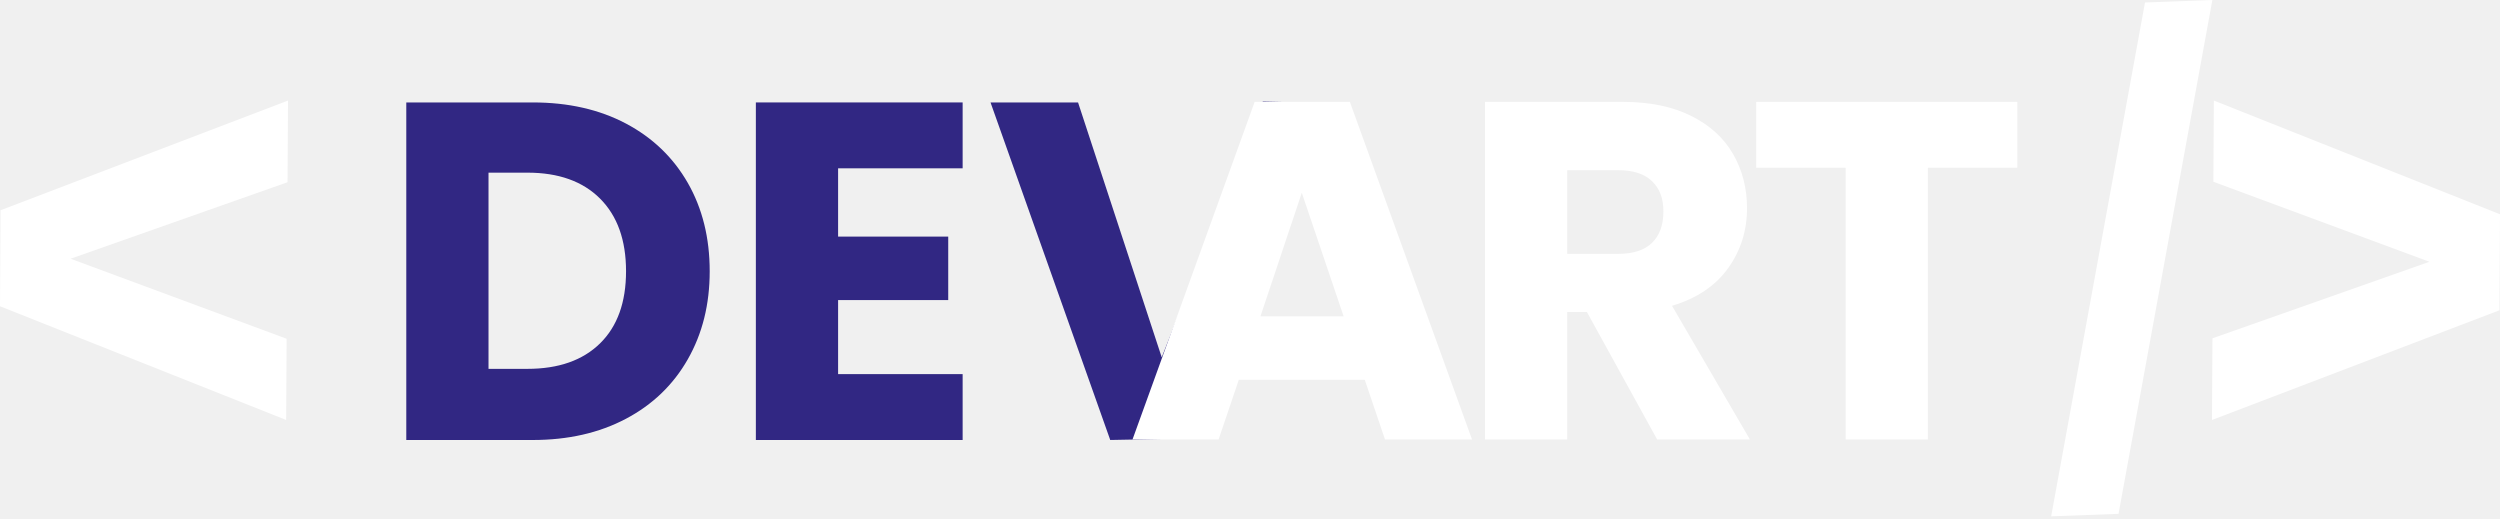
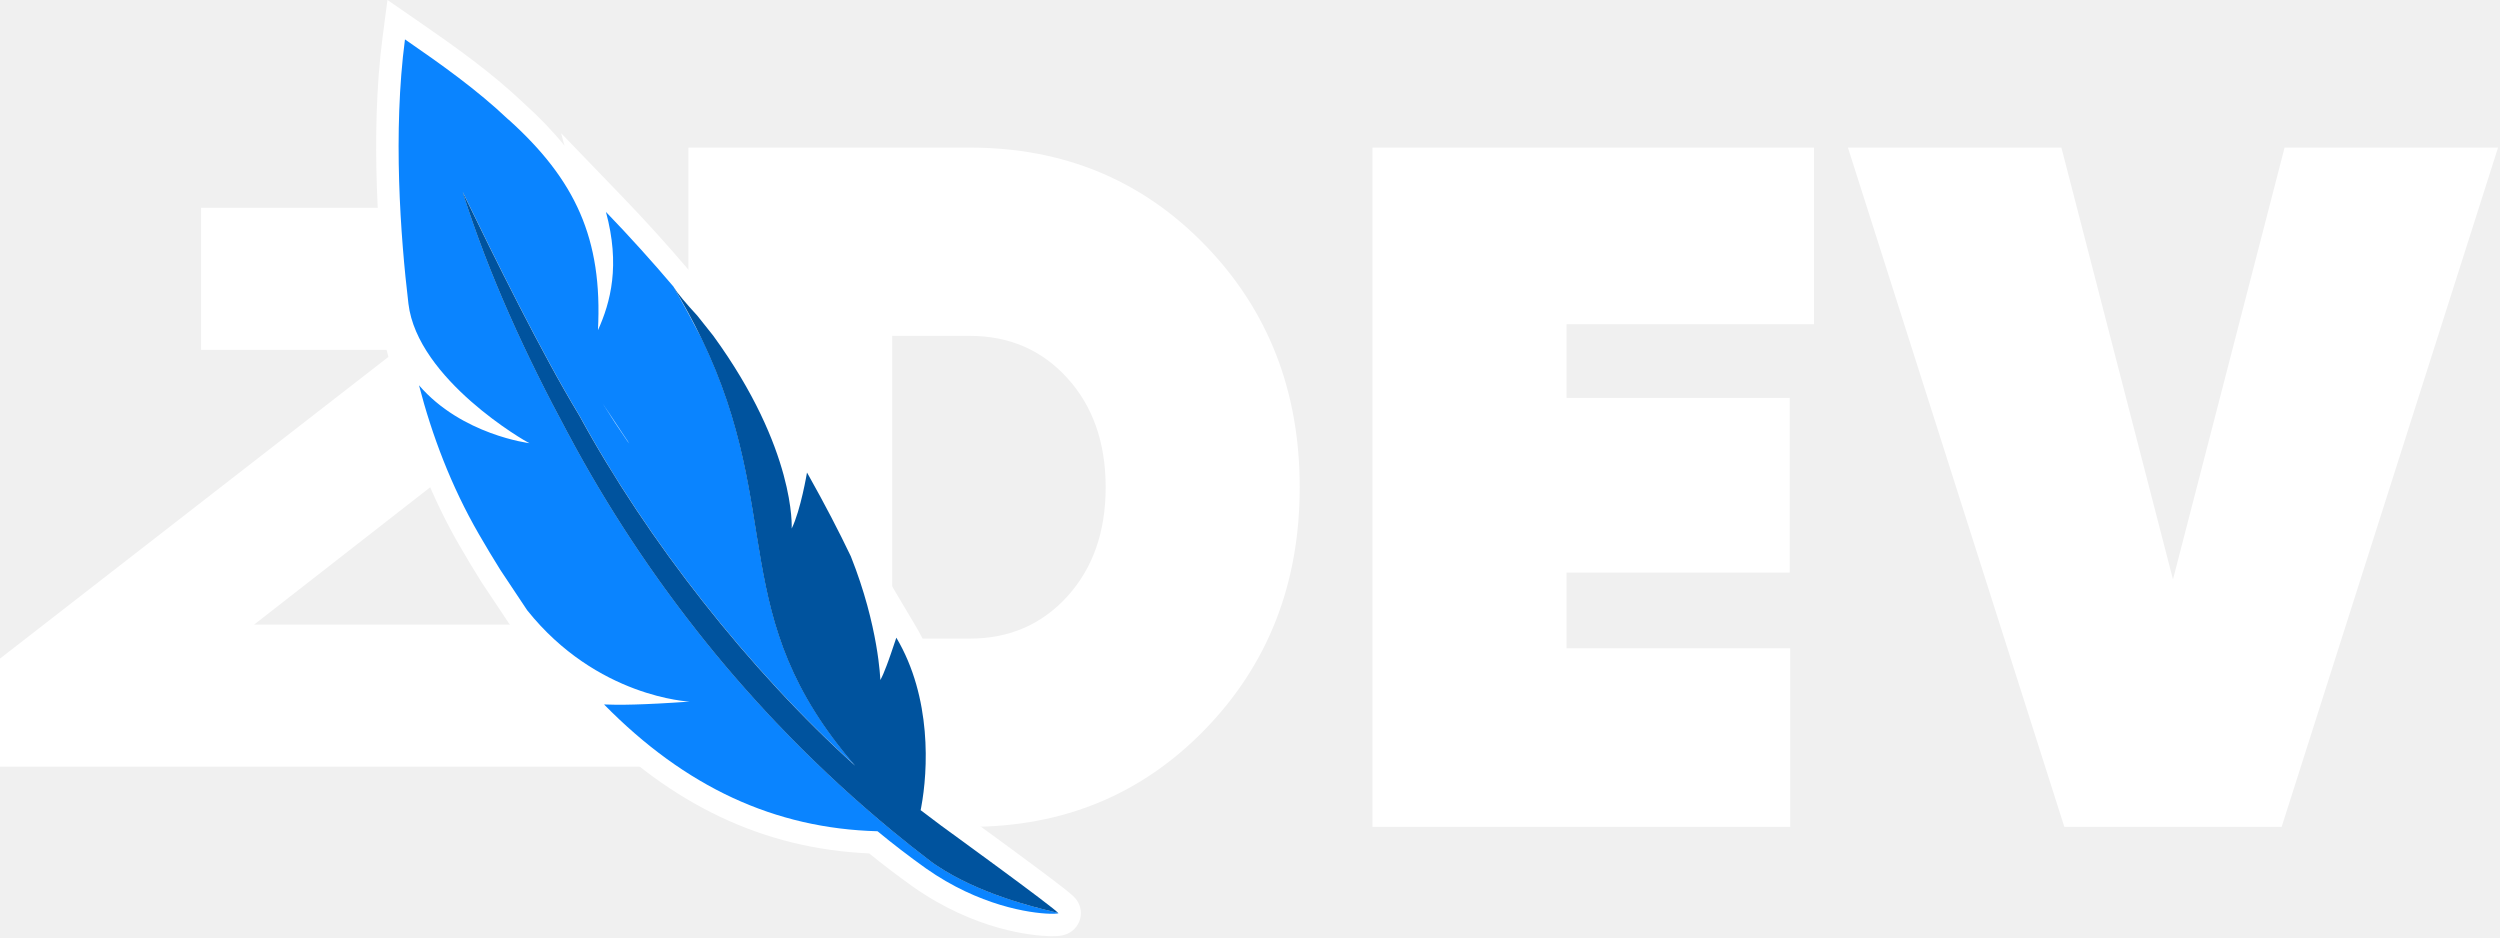
- <svg xmlns="http://www.w3.org/2000/svg" width="241" height="50" viewBox="0 0 241 50" fill="none">
-   <path d="M27.585 40.485L-2.47955e-05 29.523L0.054 20.268L27.765 9.694L27.719 17.564L6.801 24.942L27.631 32.657L27.585 40.485Z" fill="white" />
-   <path d="M213.415 9.694L241 20.656L240.946 29.91L213.235 40.485L213.281 32.614L234.199 25.236L213.369 17.521L213.415 9.694Z" fill="white" />
-   <path d="M197.732 49.773L206.778 0.24L213.273 0L204.227 49.533L197.732 49.773Z" fill="white" />
-   <path d="M60.35 11.915C62.915 13.275 64.9 15.183 66.307 17.639C67.712 20.096 68.415 22.932 68.415 26.145C68.415 29.357 67.712 32.156 66.307 34.628C64.9 37.101 62.907 39.017 60.326 40.377C57.746 41.738 54.755 42.416 51.357 42.416H39.166V9.875H51.357C54.787 9.875 57.784 10.555 60.35 11.915ZM57.847 33.099C59.516 31.462 60.35 29.143 60.35 26.146C60.35 23.15 59.515 20.815 57.847 19.146C56.178 17.477 53.845 16.644 50.847 16.644H47.093V35.557H50.847C53.844 35.557 56.178 34.739 57.847 33.1V33.099Z" fill="#312783" />
-   <path d="M80.793 16.226V22.808H91.409V28.927H80.793V36.065H92.798V42.416H72.865V9.875H92.798V16.226H80.793Z" fill="#312783" />
-   <path d="M127.387 9.914C123.525 20.692 119.661 31.47 115.799 42.248C112.876 42.303 109.952 42.359 107.027 42.414L95.487 9.876H103.924L111.989 34.444C115.237 26.228 118.486 18.009 121.734 9.791C123.619 9.833 125.504 9.874 127.389 9.914H127.387Z" fill="#312783" />
-   <path d="M131.565 36.615H119.42L117.473 42.363H109.175L120.949 9.822H130.128L141.902 42.363H133.512L131.565 36.615ZM129.526 30.496L125.492 18.583L121.507 30.496H129.526Z" fill="white" />
-   <path d="M159.748 42.363L152.98 30.08H151.079V42.363H143.151V9.822H156.456C159.02 9.822 161.207 10.269 163.014 11.167C164.821 12.064 166.174 13.291 167.07 14.852C167.966 16.413 168.414 18.152 168.414 20.067C168.414 22.23 167.804 24.163 166.583 25.862C165.361 27.561 163.562 28.767 161.182 29.478L168.692 42.365H159.745L159.748 42.363ZM151.08 24.471H155.994C157.445 24.471 158.534 24.117 159.262 23.405C159.988 22.696 160.351 21.691 160.351 20.393C160.351 19.096 159.988 18.184 159.262 17.473C158.534 16.763 157.447 16.407 155.994 16.407H151.08V24.473V24.471Z" fill="white" />
-   <path d="M194.468 9.822V16.172H185.847V42.363H177.92V16.172H169.298V9.822H194.468Z" fill="white" />
+ <svg xmlns="http://www.w3.org/2000/svg" width="1112" height="417" viewBox="0 0 1112 417" fill="none">
+   <g clip-path="url(#clip0_8_150)">
+     <path d="M289.18 277.83V341H0V292.94L176.81 155.61H89.43V92.44H274.58L289.17 140.45L113.01 277.83H289.17H289.18Z" fill="white" />
+     <path d="M431.371 65.65C473.091 65.65 507.981 80.11 536.031 109.03C564.081 137.95 578.111 173.84 578.111 216.72C578.111 259.6 564.081 295.49 536.031 324.4C507.981 353.31 473.081 367.78 431.371 367.78L306.211 339.63V65.65H431.371ZM431.371 284.05C448.921 284.05 463.381 277.79 474.751 265.28C486.111 252.76 491.801 236.58 491.801 216.73C491.801 196.88 486.111 180.69 474.751 168.17C463.381 155.66 448.921 149.4 431.371 149.4H396.841V284.06H431.371V284.05Z" fill="white" />
+     <path d="M696.8 288.36H796.281V367.78H610.48V65.65H806.86V144.2H696.8V177H796.07V254.69H696.8V288.35V288.36Z" fill="white" />
+     <path d="M918.211 367.78L821.961 65.66H916.911L966.541 257.73L1016.18 65.66H1111.13L1014.88 367.78H918.201H918.211Z" fill="white" />
+     <path d="M480.681 404.8C480.471 403.27 479.911 401.84 479.081 400.59C477.751 398.46 474.571 395.83 450.311 377.96C438.071 368.95 425.781 360.03 424.711 359.25L420.401 356C422.531 341.07 424.591 307.61 407.311 278.5L396.491 260.27L394.901 264.68C393.071 258.22 390.741 251.17 387.771 243.73L387.651 243.42L387.511 243.12C381.921 231.42 375.471 219.06 368.341 206.38C368.201 206.13 368.061 205.89 367.921 205.64L367.681 205.22L353.731 180.66L352.091 190.57C346.631 177.08 338.241 161.11 325.361 143.41L325.261 143.27L325.151 143.13C322.861 140.21 320.441 137.16 317.931 134.06L317.731 133.81L317.511 133.57C315.701 131.6 310.171 125.62 307.881 122.04L307.711 121.78L307.531 121.53L306.711 120.41L306.421 120.19C296.801 108.89 286.801 97.84 276.671 87.34L249.581 59.24L251.081 64.77C245.911 58.39 239.881 52.13 232.941 45.87C218.561 32.19 202.431 20.76 185.801 9.28L172.341 -0.01L170.211 16.21C164.381 60.63 168.661 110.49 171.741 136.26C171.871 137.38 172.051 138.5 172.261 139.62L165.891 132.21L176.691 173.88C183.191 198.96 192.491 222.08 204.341 242.59C207.531 248.12 210.821 253.59 214.121 258.85L214.191 258.97L214.271 259.08L226.151 276.94L226.391 277.3L226.661 277.64C235.161 288.3 244.361 296.41 253.391 302.57L243.621 302.09L261.551 320.34C298.641 358.09 339.581 377.5 386.611 379.6C392.721 384.56 399.241 389.52 406.031 394.37L406.061 394.39L406.091 394.41C433.901 413.96 459.421 416.18 466.581 416.4C467.121 416.42 467.621 416.42 468.071 416.42C471.001 416.42 474.101 416.24 476.881 414.09C479.711 411.9 481.181 408.33 480.701 404.78L480.681 404.8Z" fill="white" />
+     <path d="M470.699 406.1C470.699 406.1 470.729 406.17 470.739 406.21C470.789 406.17 470.789 406.14 470.699 406.1Z" fill="#098EFF" />
+     <path d="M470.24 405.96C469.81 405.84 469.14 405.68 468.25 405.47C469.13 405.68 469.81 405.85 470.24 405.96Z" fill="#00539E" />
+     <path d="M470.57 406.06C470.48 406.03 470.37 406 470.24 405.96C470.38 406 470.49 406.03 470.57 406.06Z" fill="#00539E" />
+     <path d="M345.279 321.42C343.969 320.04 342.659 318.64 341.359 317.25C342.659 318.65 343.959 320.04 345.279 321.42Z" fill="#00539E" />
+     <path d="M330.95 305.75C329.88 304.53 328.81 303.31 327.75 302.09C328.81 303.31 329.88 304.54 330.95 305.75Z" fill="#00539E" />
+     <path d="M340.44 316.26C339.23 314.95 338.02 313.63 336.82 312.31C338.02 313.63 339.22 314.95 340.44 316.26Z" fill="#00539E" />
+     <path d="M416.401 384.8C416.061 384.57 415.721 384.34 415.391 384.11C415.721 384.34 416.061 384.58 416.401 384.8Z" fill="#00539E" />
+     <path d="M226.15 53.21C212.24 39.97 196.23 28.62 180.13 17.52C174.72 58.71 178.11 105.26 181.67 135.08C185.69 168.77 233.96 196.6 235.55 197.14C235.55 197.14 205.35 193.43 186.37 171.37C192.14 193.61 200.65 216.2 213 237.59C216.17 243.09 219.37 248.4 222.59 253.55L234.47 271.41C265.52 310.34 306.76 312.07 306.76 312.07C285.98 313.55 274.74 313.64 268.68 313.34C304.8 350.1 344.59 368.52 390.33 369.74C397.09 375.33 404.26 380.84 411.84 386.25C435.53 402.91 458.05 406.16 466.88 406.43C469.2 406.5 470.56 406.36 470.76 406.21C470.75 406.17 470.74 406.14 470.72 406.1C470.69 406.09 470.64 406.07 470.59 406.05C470.5 406.02 470.39 405.99 470.26 405.95C469.83 405.83 469.16 405.67 468.27 405.46C468.22 405.45 468.18 405.44 468.13 405.43C460.04 403.48 435.24 397.51 416.42 384.8C416.08 384.57 415.74 384.34 415.41 384.11C415.39 384.1 415.37 384.09 415.36 384.07C415.04 383.84 414.72 383.62 414.4 383.39C414.37 383.37 414.34 383.35 414.32 383.33C414.31 383.33 414.3 383.31 414.28 383.3C408.51 378.91 402.83 374.41 397.24 369.81C395.08 368.04 392.95 366.24 390.82 364.44C390.82 364.44 390.79 364.42 390.78 364.4C375.05 351.07 360.07 336.91 345.88 322C345.69 321.8 345.5 321.61 345.31 321.41C344 320.03 342.69 318.63 341.39 317.24C341.08 316.91 340.77 316.58 340.47 316.25C339.26 314.94 338.05 313.62 336.85 312.3C336.46 311.87 336.07 311.45 335.69 311.02C334.55 309.76 333.43 308.5 332.3 307.23C331.86 306.73 331.41 306.24 330.97 305.74C329.9 304.52 328.83 303.3 327.77 302.08C327.28 301.52 326.8 300.96 326.31 300.4C325.29 299.22 324.28 298.03 323.27 296.84C322.75 296.23 322.24 295.62 321.72 295.01C320.75 293.85 319.78 292.69 318.82 291.52C318.28 290.87 317.74 290.21 317.2 289.55C316.27 288.41 315.34 287.27 314.42 286.12C313.86 285.43 313.3 284.74 312.75 284.04C311.85 282.92 310.96 281.79 310.07 280.66C309.5 279.93 308.92 279.2 308.36 278.47C307.5 277.36 306.64 276.25 305.78 275.14C305.19 274.38 304.61 273.61 304.03 272.85C303.2 271.76 302.37 270.66 301.55 269.57C300.95 268.77 300.36 267.98 299.77 267.18C298.97 266.1 298.17 265.02 297.38 263.94C296.78 263.11 296.17 262.28 295.57 261.46C294.8 260.39 294.03 259.33 293.26 258.25C292.65 257.39 292.04 256.53 291.44 255.67C290.7 254.61 289.95 253.56 289.21 252.5C288.59 251.61 287.98 250.72 287.37 249.83C286.65 248.79 285.94 247.75 285.23 246.7C284.61 245.78 283.99 244.86 283.37 243.94C282.68 242.91 281.99 241.88 281.31 240.85C280.68 239.9 280.06 238.95 279.44 237.99C278.78 236.98 278.12 235.96 277.46 234.94C276.83 233.96 276.2 232.97 275.57 231.98C274.94 230.98 274.3 229.98 273.67 228.98C273.03 227.97 272.41 226.95 271.77 225.93C271.16 224.95 270.55 223.97 269.95 222.98C269.31 221.93 268.67 220.87 268.03 219.81C267.45 218.85 266.87 217.89 266.3 216.93C265.64 215.82 264.99 214.71 264.34 213.6C263.8 212.68 263.26 211.76 262.72 210.84C262.03 209.65 261.36 208.46 260.68 207.26C260.19 206.41 259.7 205.55 259.22 204.7C258.46 203.35 257.71 201.99 256.96 200.63C256.57 199.92 256.17 199.22 255.79 198.51C254.66 196.44 253.54 194.36 252.43 192.28C233.98 158.07 217.51 122.43 205.79 85.34C219.99 114.58 241.07 157.37 257.69 184.77C287.91 240.34 333.22 298.02 380.57 340.72C322.46 273.8 349.55 228.23 312.07 150.51C308.31 143.31 304.14 135.64 299.51 127.43C290.27 116.54 280.25 105.39 269.52 94.26C275.95 117.92 271.61 134.45 265.97 146.87C268.1 106.13 255.88 79.93 226.2 53.19L226.15 53.21ZM279.91 197.29C279.64 196.95 279.37 196.62 279.11 196.28C275.39 190.89 271.7 185.27 268.04 179.43L279.91 197.29Z" fill="#0A84FF" />
+     <path d="M415.339 384.07C415.019 383.84 414.699 383.62 414.379 383.39C414.699 383.62 415.019 383.85 415.339 384.07Z" fill="#00539E" />
+     <path d="M256.93 200.66C256.54 199.95 256.14 199.25 255.76 198.54C256.15 199.25 256.54 199.95 256.93 200.66Z" fill="#00539E" />
+     <path d="M279.4 238.01C278.74 237 278.08 235.98 277.42 234.96C278.08 235.98 278.74 236.99 279.4 238.01Z" fill="#00539E" />
+     <path d="M380.53 340.75C333.19 298.05 287.88 240.37 257.65 184.8C241.03 157.4 219.96 114.61 205.75 85.37C217.48 122.46 233.94 158.1 252.39 192.31C253.5 194.4 254.62 196.47 255.75 198.54C256.14 199.25 256.53 199.95 256.92 200.66C257.67 202.02 258.42 203.38 259.18 204.73C259.66 205.59 260.15 206.44 260.64 207.29C261.32 208.48 262 209.68 262.68 210.87C263.21 211.79 263.76 212.71 264.3 213.63C264.95 214.74 265.6 215.86 266.26 216.96C266.83 217.92 267.41 218.88 267.99 219.84C268.63 220.9 269.26 221.96 269.91 223.01C270.51 224 271.12 224.98 271.73 225.96C272.36 226.98 272.99 228 273.63 229.01C274.26 230.01 274.9 231.01 275.53 232.01C276.16 233 276.78 233.98 277.42 234.97C278.08 235.99 278.74 237 279.4 238.02C280.02 238.97 280.64 239.93 281.27 240.88C281.95 241.91 282.64 242.94 283.33 243.97C283.95 244.89 284.57 245.81 285.19 246.73C285.9 247.78 286.62 248.82 287.33 249.86C287.94 250.75 288.55 251.64 289.17 252.53C289.91 253.59 290.65 254.65 291.4 255.7C292.01 256.56 292.61 257.42 293.22 258.28C293.98 259.35 294.75 260.42 295.53 261.49C296.13 262.32 296.73 263.15 297.34 263.97C298.13 265.05 298.93 266.13 299.73 267.21C300.32 268.01 300.92 268.81 301.51 269.6C302.33 270.7 303.16 271.79 303.99 272.88C304.57 273.65 305.16 274.41 305.74 275.17C306.6 276.28 307.45 277.39 308.32 278.5C308.89 279.23 309.46 279.96 310.03 280.69C310.92 281.82 311.81 282.95 312.71 284.07C313.27 284.76 313.82 285.46 314.38 286.15C315.3 287.29 316.23 288.44 317.16 289.58C317.7 290.24 318.24 290.89 318.78 291.55C319.74 292.72 320.71 293.88 321.68 295.04C322.19 295.65 322.71 296.26 323.23 296.87C324.24 298.06 325.25 299.25 326.27 300.43C326.75 300.99 327.24 301.55 327.73 302.11C328.79 303.33 329.86 304.56 330.93 305.77C331.37 306.27 331.81 306.76 332.26 307.26C333.39 308.53 334.51 309.79 335.65 311.05C336.04 311.48 336.43 311.9 336.81 312.33C338.01 313.65 339.21 314.97 340.43 316.28C340.74 316.61 341.05 316.94 341.35 317.27C342.65 318.67 343.95 320.06 345.27 321.44C345.46 321.64 345.65 321.83 345.84 322.03C360.03 336.93 375.01 351.1 390.74 364.43C390.75 364.44 390.77 364.45 390.78 364.47C392.91 366.27 395.05 368.07 397.2 369.84C402.79 374.44 408.47 378.94 414.24 383.33C414.25 383.33 414.26 383.35 414.28 383.36C414.31 383.38 414.34 383.4 414.36 383.42C414.68 383.65 415 383.88 415.32 384.1C415.34 384.11 415.36 384.12 415.37 384.14C415.7 384.37 416.04 384.61 416.38 384.83C435.19 397.53 460 403.51 468.09 405.46C468.14 405.47 468.18 405.48 468.23 405.49C469.11 405.7 469.79 405.87 470.22 405.98C470.36 406.02 470.47 406.05 470.55 406.08C470.6 406.1 470.65 406.11 470.68 406.13C469.74 404.32 418.74 367.33 418.74 367.33L409.5 360.36C409.59 359.93 409.67 359.48 409.76 359.02C412.79 342.76 414.55 310.36 398.69 283.64C398.25 284.86 397.36 287.6 396.3 290.69C395.97 291.64 395.63 292.61 395.28 293.59C394.98 294.49 394.68 295.31 394.39 296.01C393.41 298.62 392.42 301.01 391.57 302.48C391.57 302.48 390.88 278.64 378.45 247.46C373.14 236.35 366.9 224.32 359.59 211.31C359.38 210.94 359.16 210.56 358.95 210.19C358.93 210.32 356.15 226.97 352.14 235.1C352.14 235.1 354.22 200.14 317.24 149.31C314.94 146.36 312.56 143.38 310.13 140.37C305.3 135.13 301.55 130.76 299.44 127.47C304.3 135.49 308.43 143.16 312 150.55C349.48 228.26 322.39 273.84 380.5 340.76L380.53 340.75Z" fill="#00539E" />
+     <path d="M260.649 207.29C260.159 206.44 259.669 205.58 259.189 204.73C259.669 205.59 260.159 206.44 260.649 207.29Z" fill="#00539E" />
+     <path d="M264.319 213.63C263.779 212.71 263.239 211.79 262.699 210.87C263.229 211.79 263.779 212.71 264.319 213.63Z" fill="#00539E" />
+     <path d="M416.41 384.81C435.22 397.51 460.03 403.49 468.12 405.44C460.03 403.49 435.23 397.51 416.41 384.81Z" fill="#00539E" />
+     <path d="M317.18 289.56C316.25 288.42 315.32 287.28 314.4 286.13C315.32 287.27 316.25 288.42 317.18 289.56Z" fill="#00539E" />
+     <path d="M287.329 249.85C286.609 248.81 285.899 247.77 285.189 246.72C285.899 247.77 286.619 248.81 287.329 249.85Z" fill="#00539E" />
+     <path d="M295.529 261.47C294.759 260.4 293.989 259.33 293.219 258.26C293.979 259.33 294.749 260.4 295.529 261.47Z" fill="#00539E" />
+     <path d="M291.4 255.69C290.66 254.63 289.91 253.58 289.17 252.52C289.91 253.58 290.65 254.64 291.4 255.69Z" fill="#00539E" />
+     <path d="M303.99 272.87C303.16 271.78 302.33 270.68 301.51 269.59C302.33 270.69 303.16 271.78 303.99 272.87Z" fill="#00539E" />
+   </g>
+   <defs>
+     <clipPath id="clip0_8_150">
+       <rect width="1111.14" height="416.45" fill="white" />
+     </clipPath>
+   </defs>
</svg>
